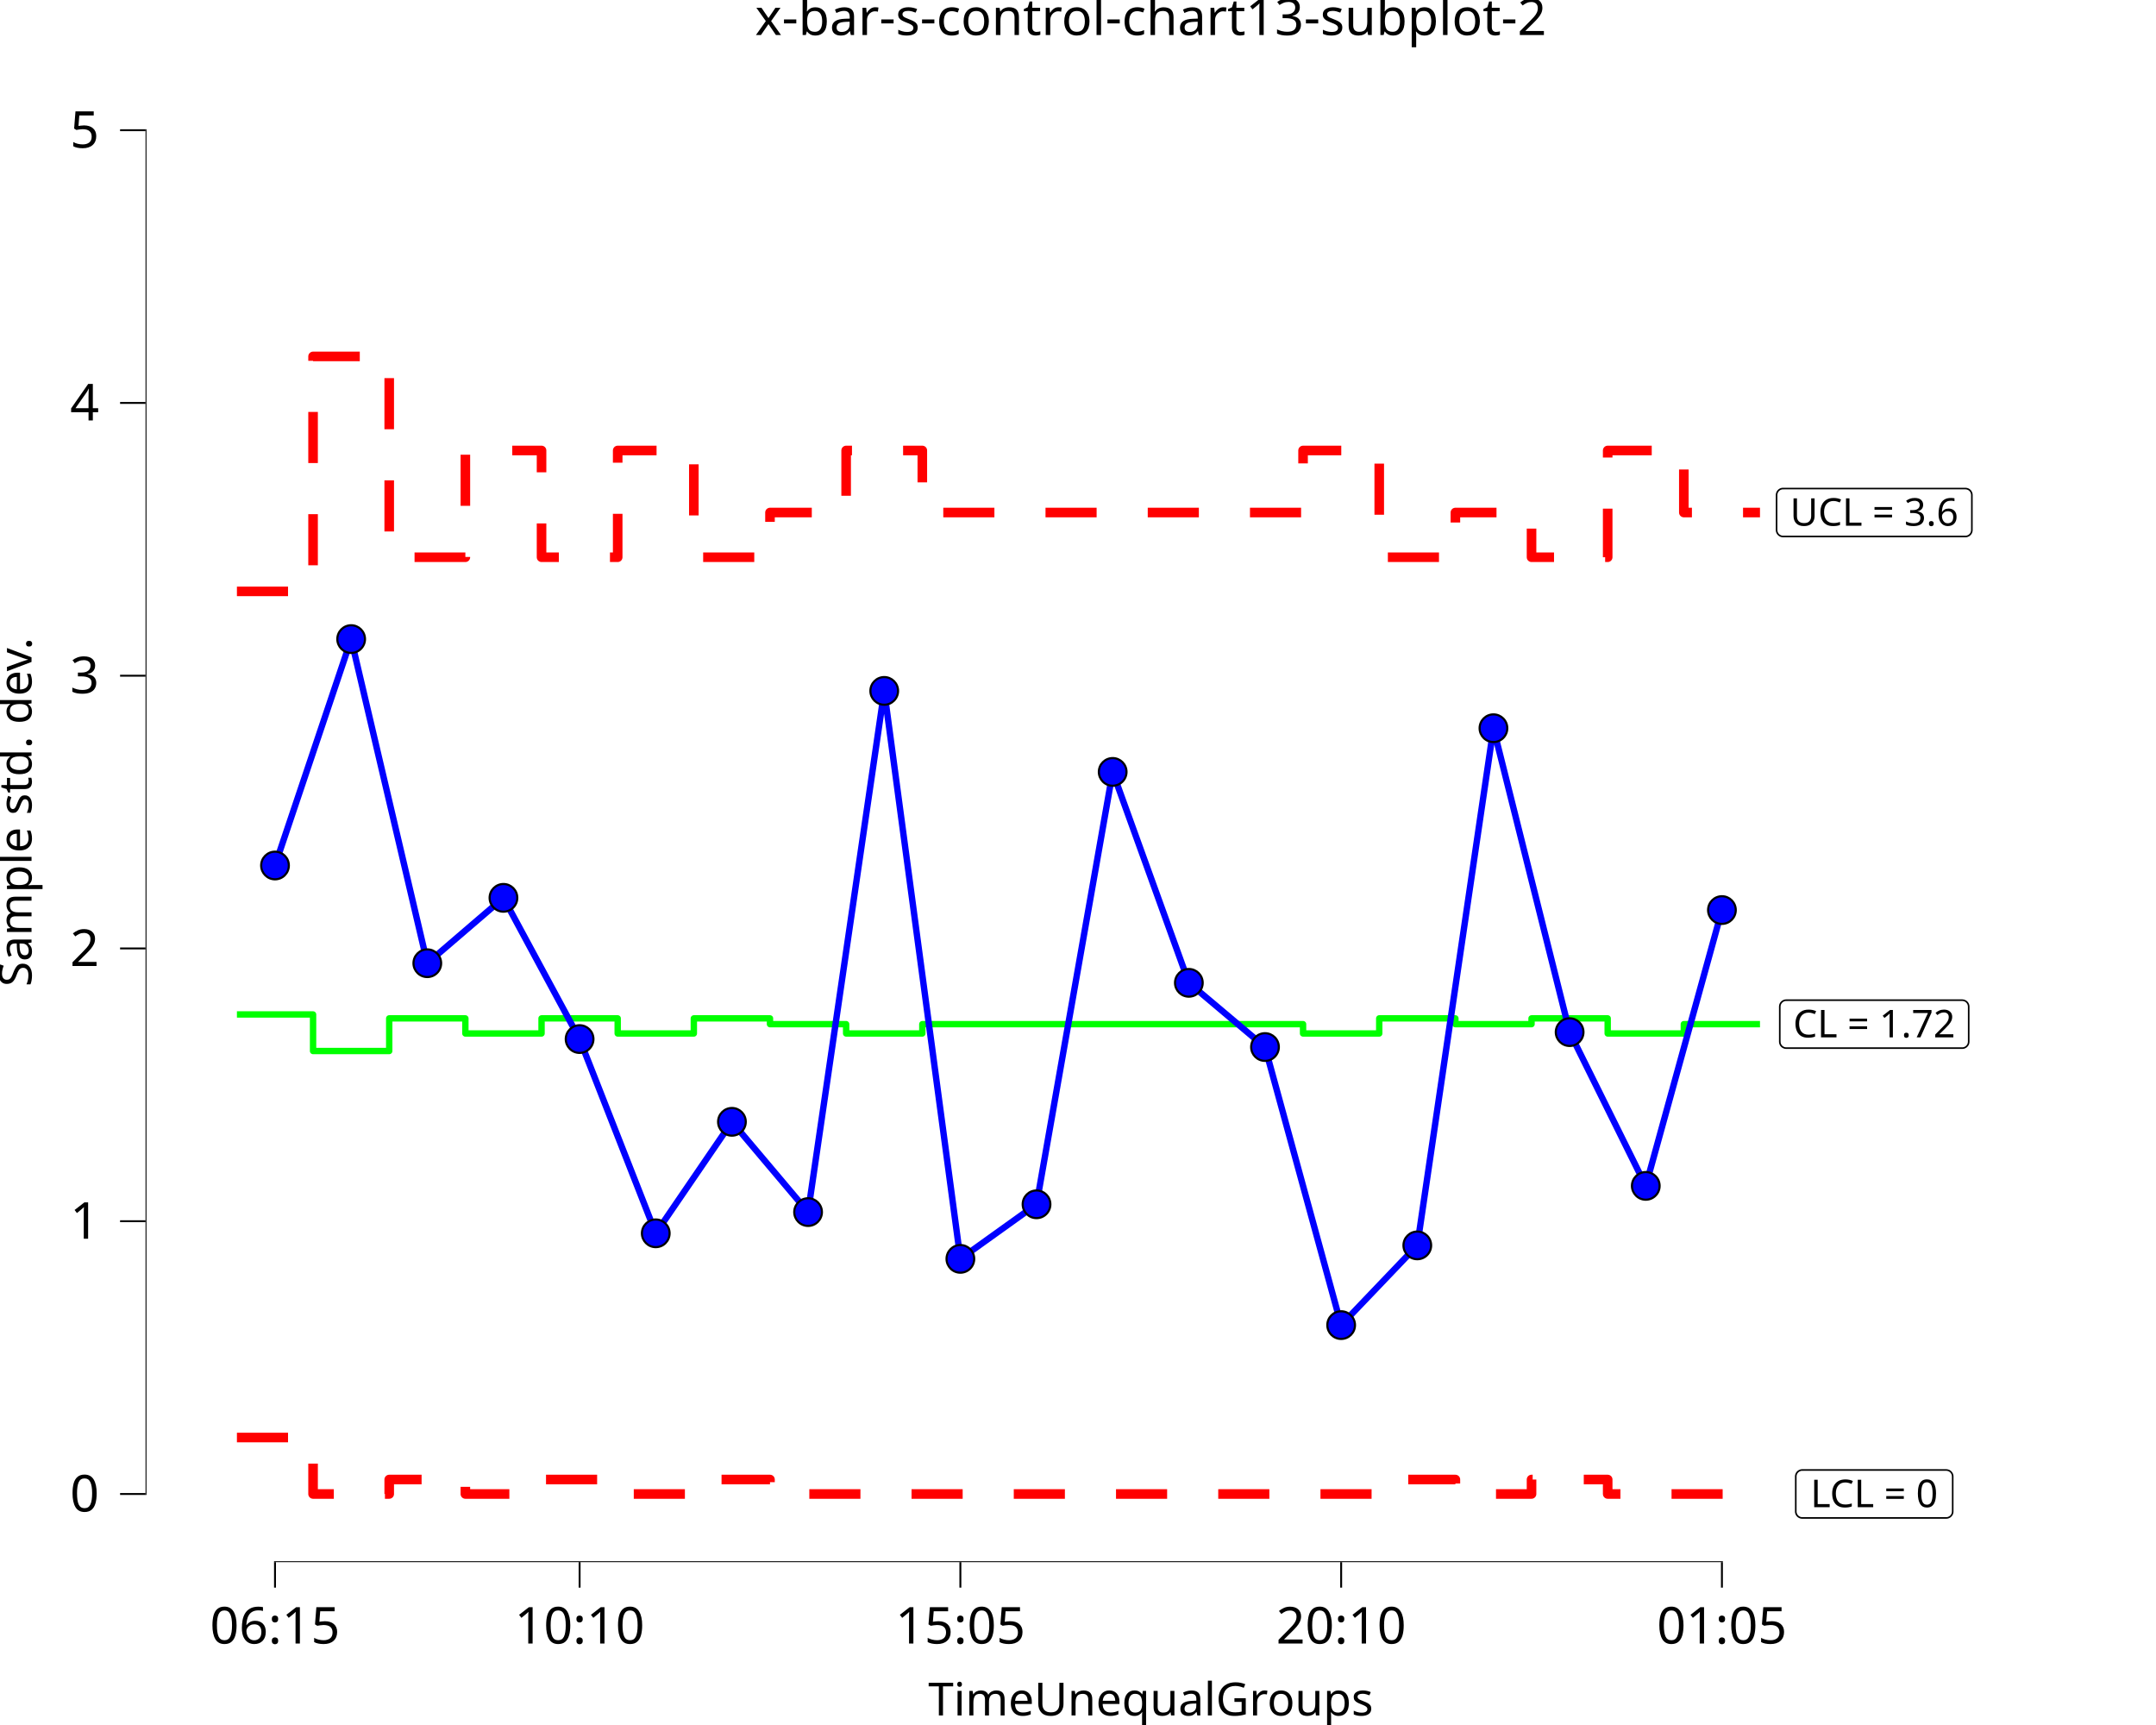
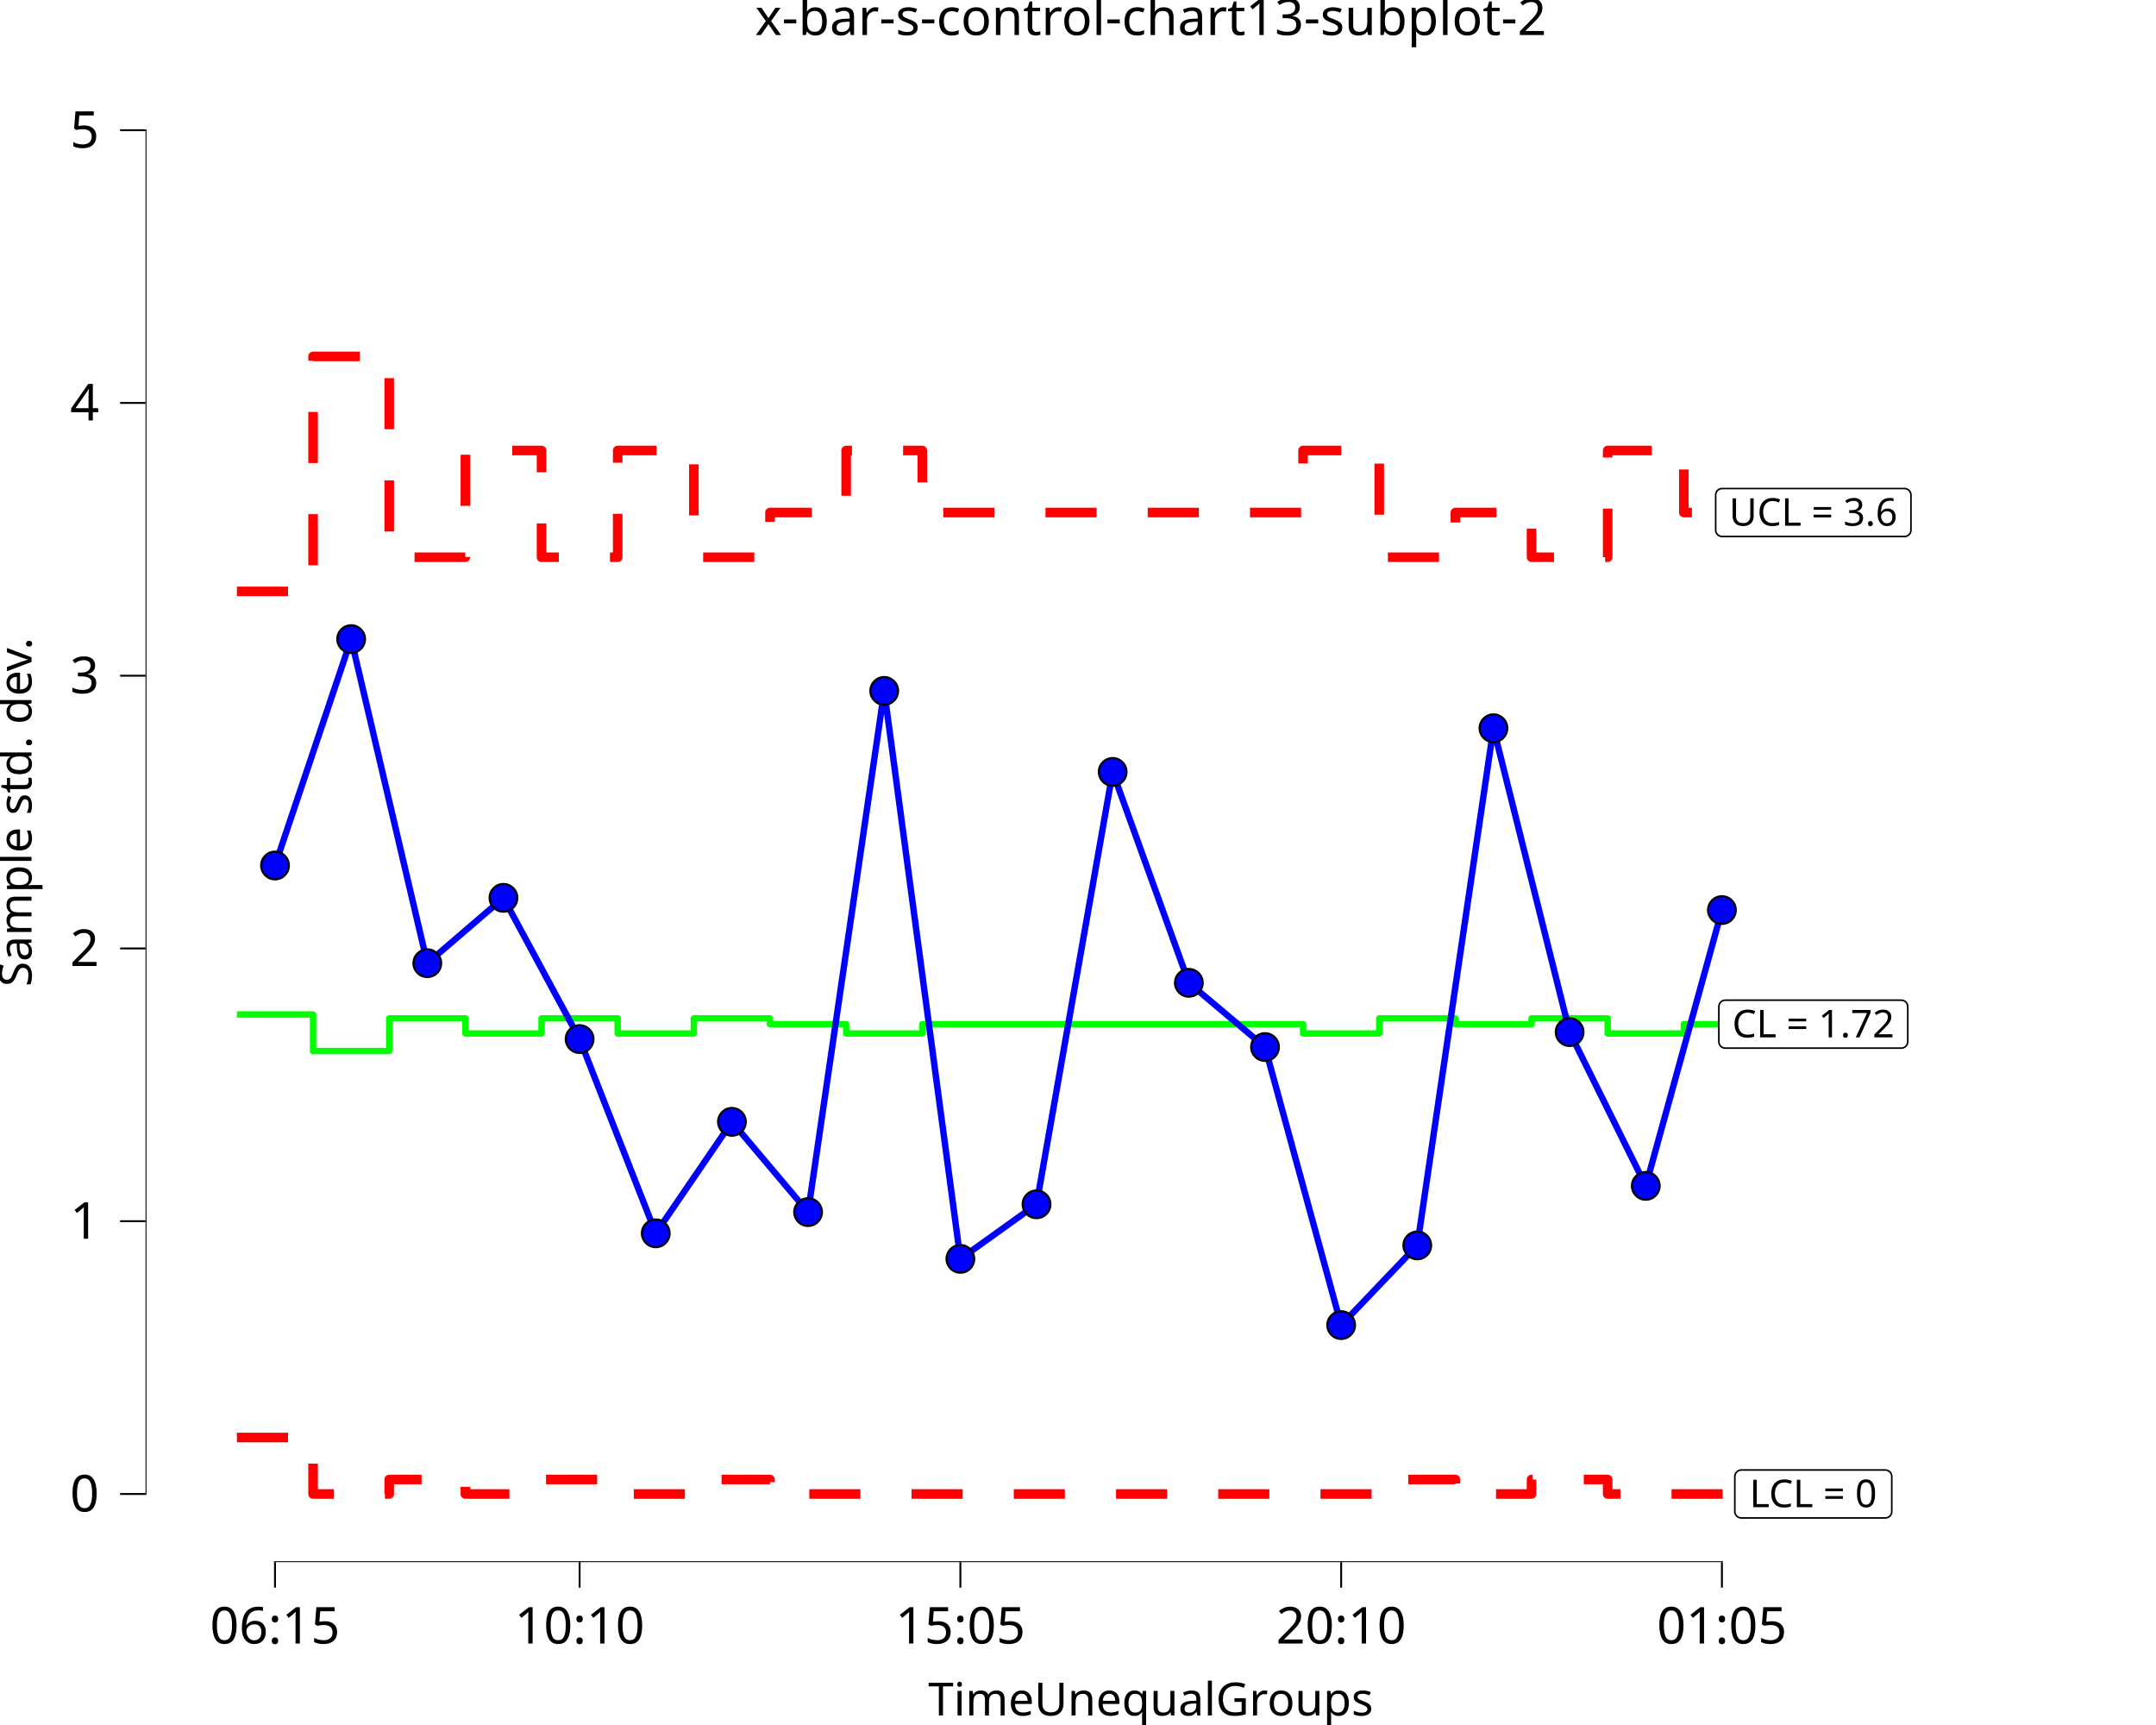
<svg xmlns="http://www.w3.org/2000/svg" class="svglite" data-engine-version="2.0" width="720.00pt" height="576.00pt" viewBox="0 0 720.00 576.00">
  <defs>
    <style type="text/css">
    .svglite line, .svglite polyline, .svglite polygon, .svglite path, .svglite rect, .svglite circle {
      fill: none;
      stroke: #000000;
      stroke-linecap: round;
      stroke-linejoin: round;
      stroke-miterlimit: 10.00;
    }
  </style>
  </defs>
  <rect width="100%" height="100%" style="stroke: none; fill: #FFFFFF;" />
  <defs>
    <clipPath id="cpMC4wMHw3MjAuMDB8MC4wMHw1NzYuMDA=">
      <rect x="0.00" y="0.00" width="720.00" height="576.00" />
    </clipPath>
  </defs>
  <g clip-path="url(#cpMC4wMHw3MjAuMDB8MC4wMHw1NzYuMDA=)">
    <rect x="0.00" y="0.00" width="720.00" height="576.00" style="stroke-width: 10.67; stroke: none;" />
  </g>
  <defs>
    <clipPath id="cpNDguNjB8NzIwLjAwfDIwLjcxfDUyMS42Mw==">
      <rect x="48.60" y="20.71" width="671.40" height="500.92" />
    </clipPath>
  </defs>
  <g clip-path="url(#cpNDguNjB8NzIwLjAwfDIwLjcxfDUyMS42Mw==)">
    <rect x="48.60" y="20.71" width="671.40" height="500.92" style="stroke-width: 10.67; stroke: none;" />
    <polyline points="79.12,338.74 104.55,338.74 104.55,350.95 129.98,350.95 129.98,340.05 155.41,340.05 155.41,345.09 180.85,345.09 180.85,340.05 206.28,340.05 206.28,345.09 231.71,345.09 231.71,340.05 257.14,340.05 257.14,341.98 282.57,341.98 282.57,345.09 308.01,345.09 308.01,341.98 333.44,341.98 333.44,341.98 358.87,341.98 358.87,341.98 384.30,341.98 384.30,341.98 409.73,341.98 409.73,341.98 435.16,341.98 435.16,345.09 460.60,345.09 460.60,340.05 486.03,340.05 486.03,341.98 511.46,341.98 511.46,340.05 536.89,340.05 536.89,345.09 562.32,345.09 562.32,341.98 587.75,341.98 587.75,341.98 " style="stroke-width: 2.13; stroke: #00FF00; stroke-linecap: butt;" />
    <polyline points="79.12,197.47 104.55,197.47 104.55,119.01 129.98,119.01 129.98,186.07 155.41,186.07 155.41,150.42 180.85,150.42 180.85,186.07 206.28,186.07 206.28,150.42 231.71,150.42 231.71,186.07 257.14,186.07 257.14,171.14 282.57,171.14 282.57,150.42 308.01,150.42 308.01,171.14 333.44,171.14 333.44,171.14 358.87,171.14 358.87,171.14 384.30,171.14 384.30,171.14 409.73,171.14 409.73,171.14 435.16,171.14 435.16,150.42 460.60,150.42 460.60,186.07 486.03,186.07 486.03,171.14 511.46,171.14 511.46,186.07 536.89,186.07 536.89,150.42 562.32,150.42 562.32,171.14 587.75,171.14 587.75,171.14 " style="stroke-width: 3.20; stroke: #FF0000; stroke-dasharray: 17.07,17.07; stroke-linecap: butt;" />
    <polyline points="79.12,480.01 104.55,480.01 104.55,498.86 129.98,498.86 129.98,494.03 155.41,494.03 155.41,498.86 180.85,498.86 180.85,494.03 206.28,494.03 206.28,498.86 231.71,498.86 231.71,494.03 257.14,494.03 257.14,498.86 282.57,498.86 282.57,498.86 308.01,498.86 308.01,498.86 333.44,498.86 333.44,498.86 358.87,498.86 358.87,498.86 384.30,498.86 384.30,498.86 409.73,498.86 409.73,498.86 435.16,498.86 435.16,498.86 460.60,498.86 460.60,494.03 486.03,494.03 486.03,498.86 511.46,498.86 511.46,494.03 536.89,494.03 536.89,498.86 562.32,498.86 562.32,498.86 587.75,498.86 587.75,498.86 " style="stroke-width: 3.20; stroke: #FF0000; stroke-dasharray: 17.07,17.07; stroke-linecap: butt;" />
-     <polygon points="596.52,349.98 655.29,349.98 655.20,349.98 655.55,349.97 655.89,349.90 656.21,349.77 656.51,349.60 656.78,349.38 657.01,349.12 657.20,348.83 657.34,348.51 657.42,348.17 657.45,347.82 657.45,347.82 657.45,336.13 657.45,336.13 657.42,335.78 657.34,335.45 657.20,335.13 657.01,334.83 656.78,334.57 656.51,334.35 656.21,334.18 655.89,334.06 655.55,333.99 655.29,333.97 596.52,333.97 596.78,333.99 596.43,333.97 596.09,334.01 595.75,334.11 595.44,334.26 595.15,334.46 594.90,334.70 594.69,334.98 594.53,335.28 594.42,335.61 594.37,335.96 594.36,336.13 594.36,347.82 594.37,347.65 594.37,348.00 594.42,348.34 594.53,348.67 594.69,348.98 594.90,349.26 595.15,349.50 595.44,349.69 595.75,349.84 596.09,349.94 596.43,349.98 " style="stroke-width: 0.53; fill: #FFFFFF;" />
-     <text x="625.90" y="346.38" text-anchor="middle" style="font-size: 12.80px; font-family: sans;" textLength="55.89px" lengthAdjust="spacingAndGlyphs">CL = 1.72</text>
-     <polygon points="601.86,506.86 649.95,506.86 649.86,506.86 650.21,506.85 650.55,506.78 650.87,506.65 651.17,506.48 651.44,506.26 651.67,506.00 651.86,505.71 652.00,505.39 652.08,505.05 652.11,504.70 652.11,504.70 652.11,493.01 652.11,493.01 652.08,492.66 652.00,492.33 651.86,492.01 651.67,491.71 651.44,491.45 651.17,491.23 650.87,491.06 650.55,490.94 650.21,490.87 649.95,490.85 601.86,490.85 602.12,490.87 601.77,490.85 601.43,490.89 601.09,490.99 600.78,491.14 600.49,491.34 600.24,491.58 600.03,491.86 599.87,492.16 599.76,492.49 599.70,492.84 599.70,493.01 599.70,504.70 599.70,504.53 599.70,504.88 599.76,505.22 599.87,505.55 600.03,505.86 600.24,506.13 600.49,506.38 600.78,506.57 601.09,506.72 601.43,506.82 601.77,506.86 " style="stroke-width: 0.53; fill: #FFFFFF;" />
-     <text x="625.90" y="503.26" text-anchor="middle" style="font-size: 12.80px; font-family: sans;" textLength="45.21px" lengthAdjust="spacingAndGlyphs">LCL = 0</text>
-     <polygon points="595.45,179.14 656.35,179.14 656.26,179.14 656.61,179.13 656.95,179.06 657.28,178.93 657.58,178.76 657.85,178.54 658.08,178.28 658.26,177.99 658.40,177.67 658.48,177.33 658.51,176.98 658.51,176.98 658.51,165.29 658.51,165.29 658.48,164.94 658.40,164.61 658.26,164.29 658.08,163.99 657.85,163.73 657.58,163.51 657.28,163.34 656.95,163.22 656.61,163.15 656.35,163.13 595.45,163.13 595.71,163.15 595.37,163.13 595.02,163.17 594.69,163.27 594.37,163.42 594.09,163.62 593.84,163.86 593.63,164.14 593.47,164.44 593.36,164.77 593.30,165.12 593.29,165.29 593.29,176.98 593.30,176.81 593.30,177.16 593.36,177.50 593.47,177.83 593.63,178.14 593.84,178.41 594.09,178.65 594.37,178.85 594.69,179.00 595.02,179.10 595.37,179.14 " style="stroke-width: 0.53; fill: #FFFFFF;" />
-     <text x="625.90" y="175.54" text-anchor="middle" style="font-size: 12.80px; font-family: sans;" textLength="58.02px" lengthAdjust="spacingAndGlyphs">UCL = 3.6</text>
+     <polygon points="576.17,349.98 634.94,349.98 634.85,349.98 635.20,349.97 635.54,349.90 635.87,349.77 636.17,349.60 636.44,349.38 636.67,349.12 636.85,348.83 636.99,348.51 637.07,348.17 637.10,347.82 637.10,347.82 637.10,336.13 637.10,336.13 637.07,335.78 636.99,335.45 636.85,335.13 636.67,334.83 636.44,334.57 636.17,334.35 635.87,334.18 635.54,334.06 635.20,333.99 634.94,333.97 576.17,333.97 576.43,333.99 576.09,333.97 575.74,334.01 575.41,334.11 575.09,334.26 574.81,334.46 574.56,334.70 574.35,334.98 574.19,335.28 574.08,335.61 574.02,335.96 574.01,336.13 574.01,347.82 574.02,347.65 574.02,348.00 574.08,348.34 574.19,348.67 574.35,348.98 574.56,349.26 574.81,349.50 575.09,349.69 575.41,349.84 575.74,349.94 576.09,349.98 " style="stroke-width: 0.53; fill: #FFFFFF;" />
+     <text x="605.56" y="346.38" text-anchor="middle" style="font-size: 12.80px; font-family: sans;" textLength="55.89px" lengthAdjust="spacingAndGlyphs">CL = 1.72</text>
+     <polygon points="581.51,506.86 629.60,506.86 629.52,506.86 629.86,506.85 630.20,506.78 630.53,506.65 630.83,506.48 631.10,506.26 631.33,506.00 631.51,505.71 631.65,505.39 631.73,505.05 631.76,504.70 631.76,504.70 631.76,493.01 631.76,493.01 631.73,492.66 631.65,492.33 631.51,492.01 631.33,491.71 631.10,491.45 630.83,491.23 630.53,491.06 630.20,490.94 629.86,490.87 629.60,490.85 581.51,490.85 581.77,490.87 581.43,490.85 581.08,490.89 580.75,490.99 580.43,491.14 580.15,491.34 579.90,491.58 579.69,491.86 579.52,492.16 579.41,492.49 579.36,492.84 579.35,493.01 579.35,504.70 579.36,504.53 579.36,504.88 579.41,505.22 579.52,505.55 579.69,505.86 579.90,506.13 580.15,506.38 580.43,506.57 580.75,506.72 581.08,506.82 581.43,506.86 " style="stroke-width: 0.53; fill: #FFFFFF;" />
+     <text x="605.56" y="503.26" text-anchor="middle" style="font-size: 12.80px; font-family: sans;" textLength="45.21px" lengthAdjust="spacingAndGlyphs">LCL = 0</text>
+     <polygon points="575.11,179.14 636.01,179.14 635.92,179.14 636.27,179.13 636.61,179.06 636.93,178.93 637.23,178.76 637.50,178.54 637.73,178.28 637.92,177.99 638.05,177.67 638.14,177.33 638.17,176.98 638.17,176.98 638.17,165.29 638.17,165.29 638.14,164.94 638.05,164.61 637.92,164.29 637.73,163.99 637.50,163.73 637.23,163.51 636.93,163.34 636.61,163.22 636.27,163.15 636.01,163.13 575.11,163.13 575.37,163.15 575.02,163.13 574.68,163.17 574.34,163.27 574.03,163.42 573.74,163.62 573.49,163.86 573.28,164.14 573.12,164.44 573.01,164.77 572.96,165.12 572.95,165.29 572.95,176.98 572.96,176.81 572.96,177.16 573.01,177.50 573.12,177.83 573.28,178.14 573.49,178.41 573.74,178.65 574.03,178.85 574.34,179.00 574.68,179.10 575.02,179.14 " style="stroke-width: 0.53; fill: #FFFFFF;" />
+     <text x="605.56" y="175.54" text-anchor="middle" style="font-size: 12.80px; font-family: sans;" textLength="58.02px" lengthAdjust="spacingAndGlyphs">UCL = 3.6</text>
    <polyline points="91.84,289.00 117.27,213.40 142.70,321.63 168.13,299.80 193.56,346.96 218.99,411.82 244.43,374.59 269.86,404.73 295.29,230.70 320.72,420.35 346.15,402.13 371.58,257.75 397.02,328.18 422.45,349.62 447.88,442.47 473.31,415.85 498.74,243.16 524.18,344.64 549.61,395.98 575.04,303.88 " style="stroke-width: 2.13; stroke: #0000FF; stroke-linecap: butt;" />
    <circle cx="91.84" cy="289.00" r="4.62" style="stroke-width: 0.71; fill: #0000FF;" />
    <circle cx="117.27" cy="213.40" r="4.62" style="stroke-width: 0.71; fill: #0000FF;" />
    <circle cx="142.70" cy="321.63" r="4.62" style="stroke-width: 0.71; fill: #0000FF;" />
    <circle cx="168.13" cy="299.80" r="4.62" style="stroke-width: 0.71; fill: #0000FF;" />
    <circle cx="193.56" cy="346.96" r="4.62" style="stroke-width: 0.71; fill: #0000FF;" />
    <circle cx="218.99" cy="411.82" r="4.62" style="stroke-width: 0.71; fill: #0000FF;" />
    <circle cx="244.43" cy="374.59" r="4.62" style="stroke-width: 0.71; fill: #0000FF;" />
    <circle cx="269.86" cy="404.73" r="4.62" style="stroke-width: 0.71; fill: #0000FF;" />
    <circle cx="295.29" cy="230.70" r="4.62" style="stroke-width: 0.71; fill: #0000FF;" />
    <circle cx="320.72" cy="420.35" r="4.62" style="stroke-width: 0.71; fill: #0000FF;" />
    <circle cx="346.15" cy="402.13" r="4.62" style="stroke-width: 0.71; fill: #0000FF;" />
    <circle cx="371.58" cy="257.75" r="4.62" style="stroke-width: 0.71; fill: #0000FF;" />
    <circle cx="397.02" cy="328.18" r="4.62" style="stroke-width: 0.71; fill: #0000FF;" />
    <circle cx="422.45" cy="349.62" r="4.62" style="stroke-width: 0.71; fill: #0000FF;" />
    <circle cx="447.88" cy="442.47" r="4.62" style="stroke-width: 0.71; fill: #0000FF;" />
    <circle cx="473.31" cy="415.85" r="4.62" style="stroke-width: 0.71; fill: #0000FF;" />
    <circle cx="498.74" cy="243.16" r="4.62" style="stroke-width: 0.71; fill: #0000FF;" />
    <circle cx="524.18" cy="344.64" r="4.62" style="stroke-width: 0.71; fill: #0000FF;" />
    <circle cx="549.61" cy="395.98" r="4.62" style="stroke-width: 0.71; fill: #0000FF;" />
    <circle cx="575.04" cy="303.88" r="4.62" style="stroke-width: 0.71; fill: #0000FF;" />
    <line x1="91.52" y1="521.63" x2="575.36" y2="521.63" style="stroke-width: 0.64; stroke-linecap: butt;" />
    <line x1="48.60" y1="499.18" x2="48.60" y2="43.16" style="stroke-width: 0.64; stroke-linecap: butt;" />
    <rect x="48.60" y="20.71" width="671.40" height="500.92" style="stroke-width: 0.00; stroke: none;" />
  </g>
  <g clip-path="url(#cpMC4wMHw3MjAuMDB8MC4wMHw1NzYuMDA=)">
    <polyline points="48.60,521.63 48.60,20.71 " style="stroke-width: 0.00; stroke: none; stroke-linecap: butt;" />
    <text x="33.12" y="504.71" text-anchor="end" style="font-size: 17.00px; font-family: sans;" textLength="9.46px" lengthAdjust="spacingAndGlyphs">0</text>
    <text x="33.12" y="413.63" text-anchor="end" style="font-size: 17.00px; font-family: sans;" textLength="9.46px" lengthAdjust="spacingAndGlyphs">1</text>
    <text x="33.12" y="322.55" text-anchor="end" style="font-size: 17.00px; font-family: sans;" textLength="9.46px" lengthAdjust="spacingAndGlyphs">2</text>
    <text x="33.12" y="231.48" text-anchor="end" style="font-size: 17.00px; font-family: sans;" textLength="9.46px" lengthAdjust="spacingAndGlyphs">3</text>
    <text x="33.12" y="140.40" text-anchor="end" style="font-size: 17.00px; font-family: sans;" textLength="9.46px" lengthAdjust="spacingAndGlyphs">4</text>
    <text x="33.12" y="49.33" text-anchor="end" style="font-size: 17.00px; font-family: sans;" textLength="9.46px" lengthAdjust="spacingAndGlyphs">5</text>
    <polyline points="40.10,498.86 48.60,498.86 " style="stroke-width: 0.64; stroke-linecap: butt;" />
    <polyline points="40.10,407.78 48.60,407.78 " style="stroke-width: 0.64; stroke-linecap: butt;" />
    <polyline points="40.10,316.70 48.60,316.70 " style="stroke-width: 0.64; stroke-linecap: butt;" />
    <polyline points="40.10,225.63 48.60,225.63 " style="stroke-width: 0.64; stroke-linecap: butt;" />
    <polyline points="40.10,134.55 48.60,134.55 " style="stroke-width: 0.64; stroke-linecap: butt;" />
    <polyline points="40.10,43.48 48.60,43.48 " style="stroke-width: 0.64; stroke-linecap: butt;" />
    <polyline points="48.60,521.63 720.00,521.63 " style="stroke-width: 0.00; stroke: none; stroke-linecap: butt;" />
    <polyline points="91.84,530.13 91.84,521.63 " style="stroke-width: 0.64; stroke-linecap: butt;" />
    <polyline points="193.56,530.13 193.56,521.63 " style="stroke-width: 0.64; stroke-linecap: butt;" />
    <polyline points="320.72,530.13 320.72,521.63 " style="stroke-width: 0.64; stroke-linecap: butt;" />
    <polyline points="447.88,530.13 447.88,521.63 " style="stroke-width: 0.64; stroke-linecap: butt;" />
    <polyline points="575.04,530.13 575.04,521.63 " style="stroke-width: 0.64; stroke-linecap: butt;" />
    <text x="91.84" y="548.80" text-anchor="middle" style="font-size: 17.00px; font-family: sans;" textLength="42.54px" lengthAdjust="spacingAndGlyphs">06:15</text>
    <text x="193.56" y="548.80" text-anchor="middle" style="font-size: 17.00px; font-family: sans;" textLength="42.54px" lengthAdjust="spacingAndGlyphs">10:10</text>
    <text x="320.72" y="548.80" text-anchor="middle" style="font-size: 17.00px; font-family: sans;" textLength="42.54px" lengthAdjust="spacingAndGlyphs">15:05</text>
    <text x="447.88" y="548.80" text-anchor="middle" style="font-size: 17.00px; font-family: sans;" textLength="42.54px" lengthAdjust="spacingAndGlyphs">20:10</text>
    <text x="575.04" y="548.80" text-anchor="middle" style="font-size: 17.00px; font-family: sans;" textLength="42.54px" lengthAdjust="spacingAndGlyphs">01:05</text>
    <text x="384.30" y="572.82" text-anchor="middle" style="font-size: 15.30px; font-family: sans;" textLength="141.19px" lengthAdjust="spacingAndGlyphs">TimeUnequalGroups</text>
    <text transform="translate(10.53,271.17) rotate(-90)" text-anchor="middle" style="font-size: 15.30px; font-family: sans;" textLength="113.98px" lengthAdjust="spacingAndGlyphs">Sample std. dev.</text>
    <text x="384.30" y="11.70" text-anchor="middle" style="font-size: 17.00px; font-family: sans;" textLength="247.57px" lengthAdjust="spacingAndGlyphs">x-bar-s-control-chart13-subplot-2</text>
  </g>
</svg>
